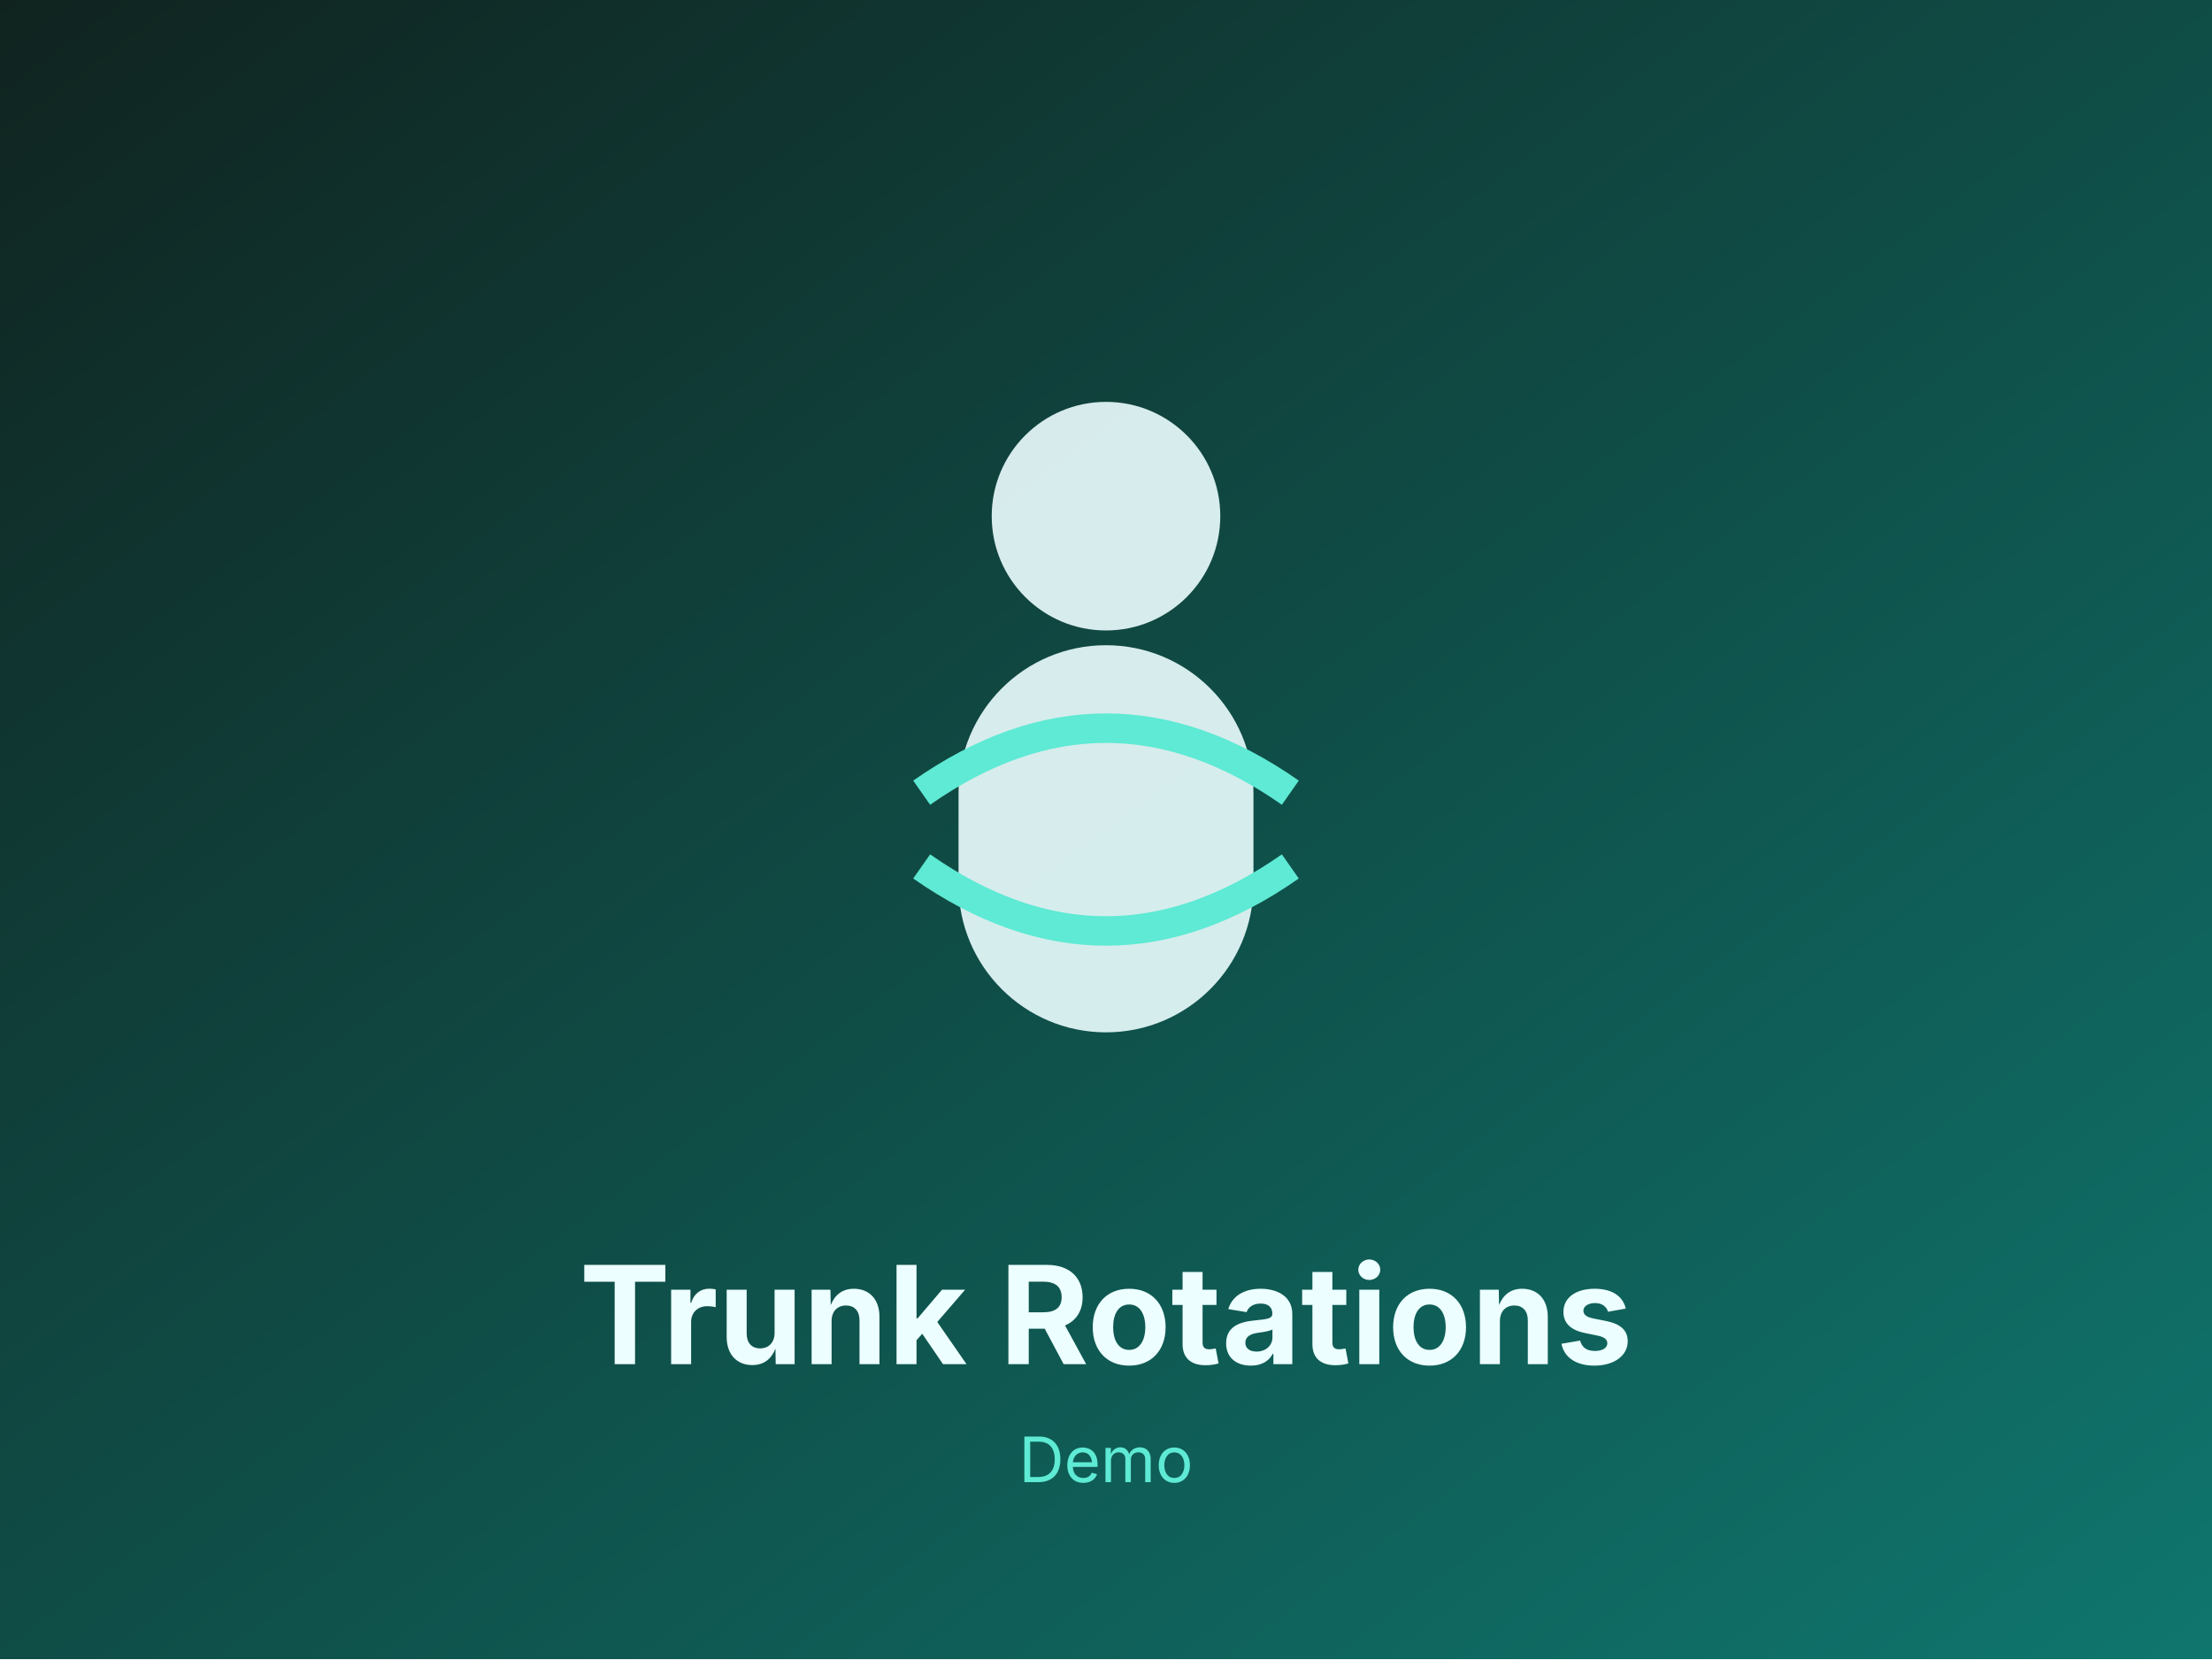
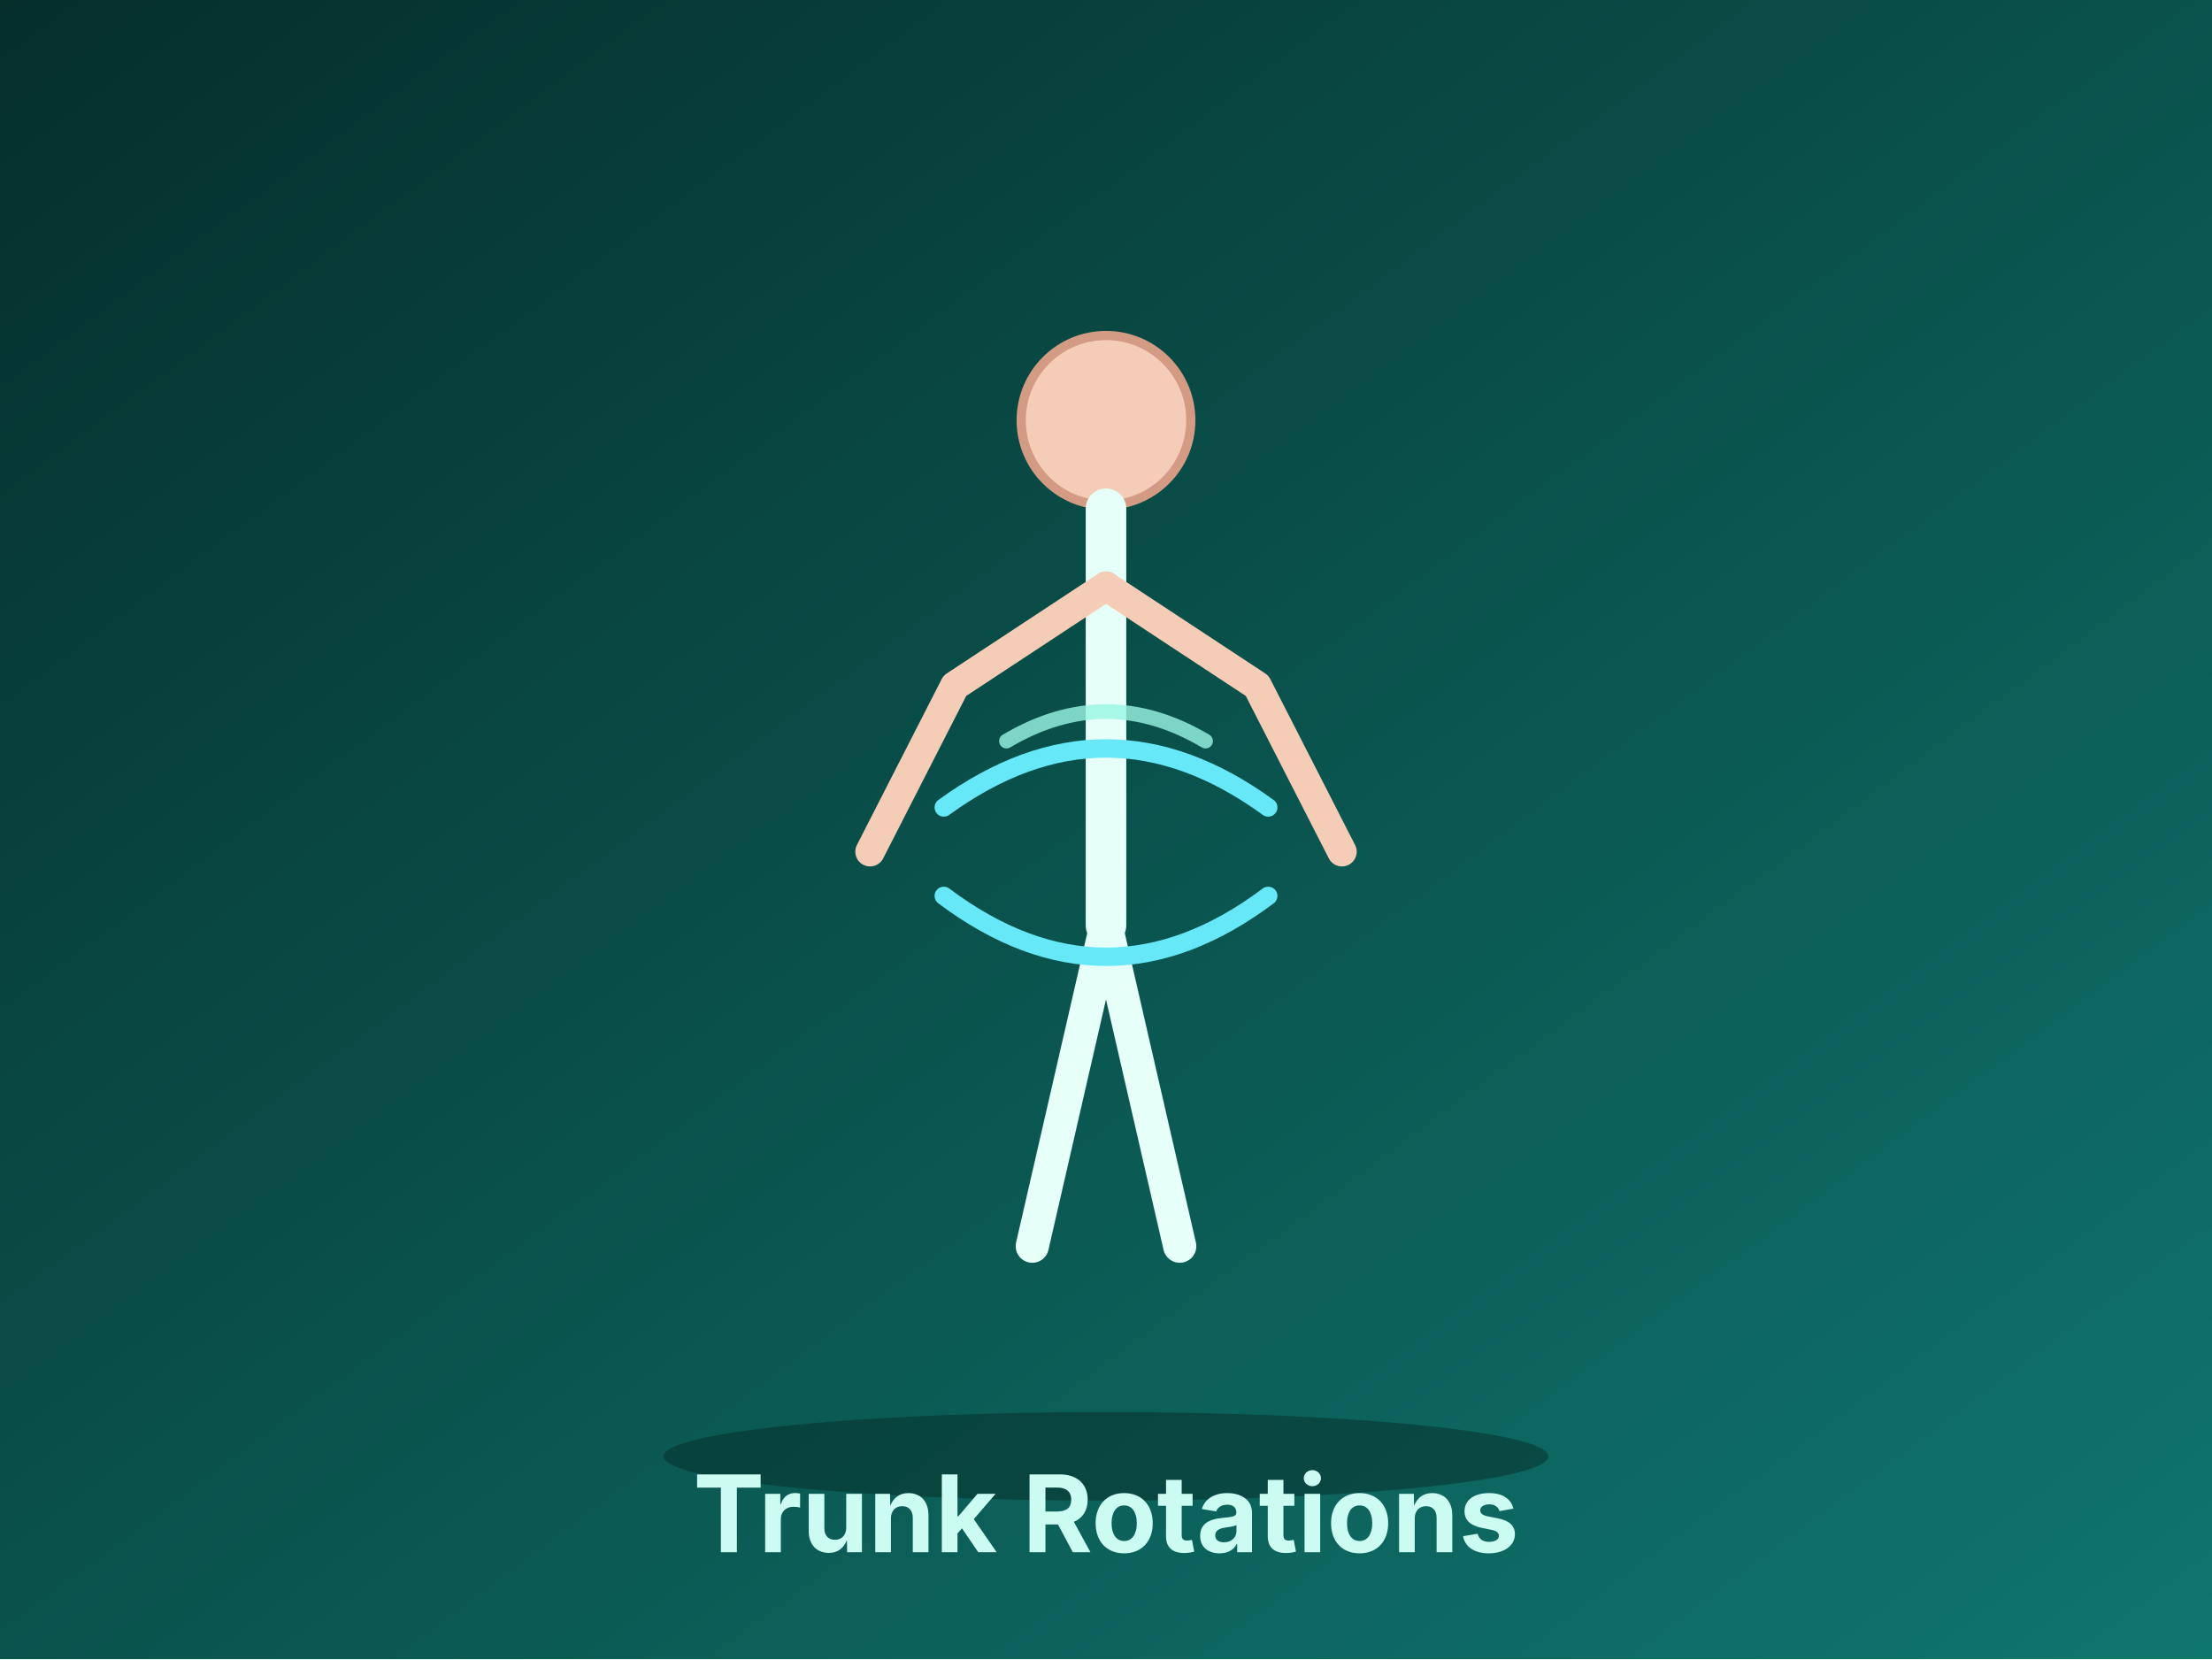
<svg xmlns="http://www.w3.org/2000/svg" viewBox="0 0 1200 900" role="img" aria-label="Trunk rotations demo">
  <defs>
    <linearGradient id="bg" x1="0" y1="0" x2="1" y2="1">
-       <stop offset="0%" stop-color="#10231f" />
+       <stop offset="0%" stop-color="#052e2b" />
      <stop offset="100%" stop-color="#0f766e" />
    </linearGradient>
  </defs>
  <rect width="1200" height="900" fill="url(#bg)" />
-   <circle cx="600" cy="280" r="62" fill="#ecfeff" opacity="0.9" />
-   <rect x="520" y="350" width="160" height="210" rx="80" fill="#ecfeff" opacity="0.9" />
-   <path d="M500 430 Q600 360 700 430" fill="none" stroke="#5eead4" stroke-width="16" />
-   <path d="M500 470 Q600 540 700 470" fill="none" stroke="#5eead4" stroke-width="16" />
-   <text x="600" y="740" text-anchor="middle" fill="#ecfeff" font-size="74" font-family="Inter, Arial, sans-serif" font-weight="700">Trunk Rotations</text>
-   <text x="600" y="804" text-anchor="middle" fill="#5eead4" font-size="34" font-family="Inter, Arial, sans-serif">Demo</text>
+   <ellipse cx="600" cy="790" rx="240" ry="24" fill="#052522" opacity="0.45" />
+   <g fill="none" stroke-linecap="round" stroke-linejoin="round">
+     <circle cx="600" cy="228" r="46" fill="#f5cdb7" stroke="#d39b83" stroke-width="5" />
+     <path d="M600 276 L600 502" stroke="#e7fff9" stroke-width="22" />
+     <path d="M600 318 L518 372 L472 462" stroke="#f5cdb7" stroke-width="16" />
+     <path d="M600 318 L682 372 L728 462" stroke="#f5cdb7" stroke-width="16" />
+     <path d="M600 502 L560 676" stroke="#e7fff9" stroke-width="18" />
+     <path d="M600 502 L640 676" stroke="#e7fff9" stroke-width="18" />
+     <path d="M512 438 Q600 374 688 438" stroke="#67e8f9" stroke-width="10" />
+     <path d="M688 486 Q600 552 512 486" stroke="#67e8f9" stroke-width="10" />
+     <path d="M546 402 Q600 370 654 402" stroke="#99f6e4" stroke-width="8" opacity="0.8" />
+   </g>
+   <text x="600" y="842" text-anchor="middle" fill="#ccfbf1" font-size="58" font-family="Inter, Arial, sans-serif" font-weight="700">Trunk Rotations</text>
</svg>
